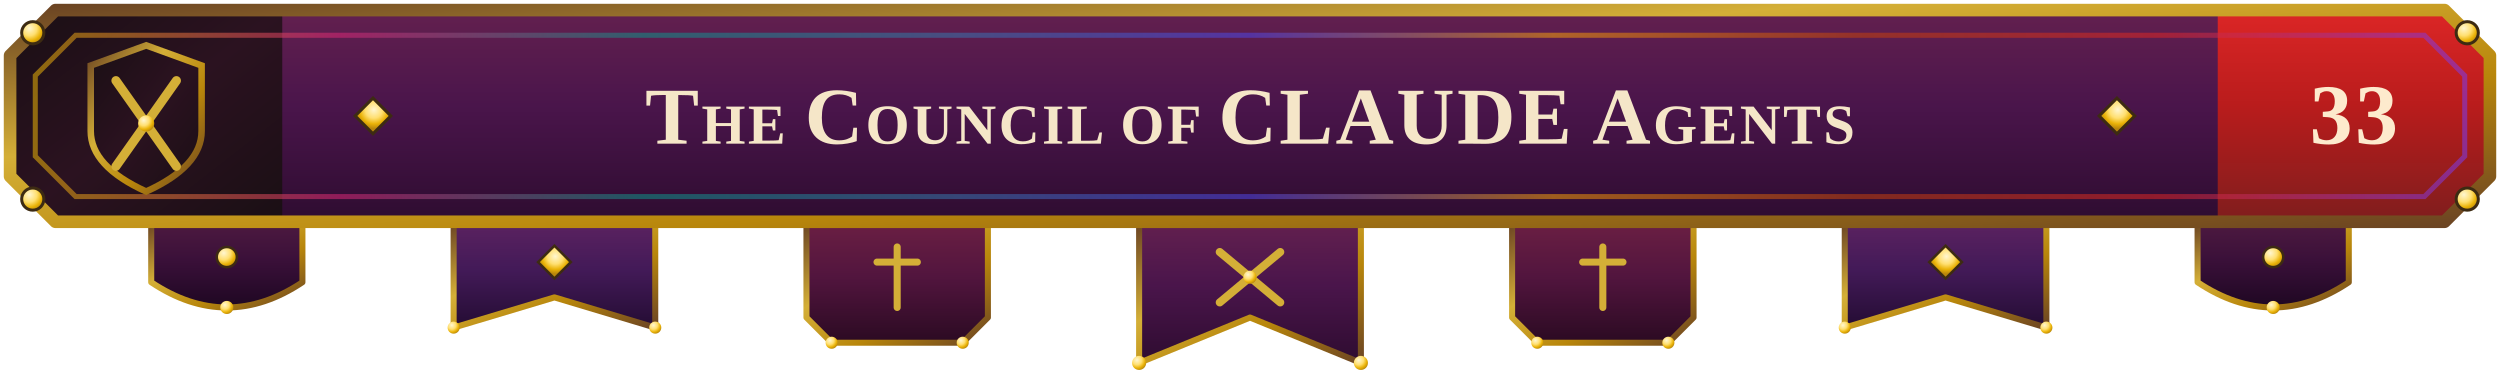
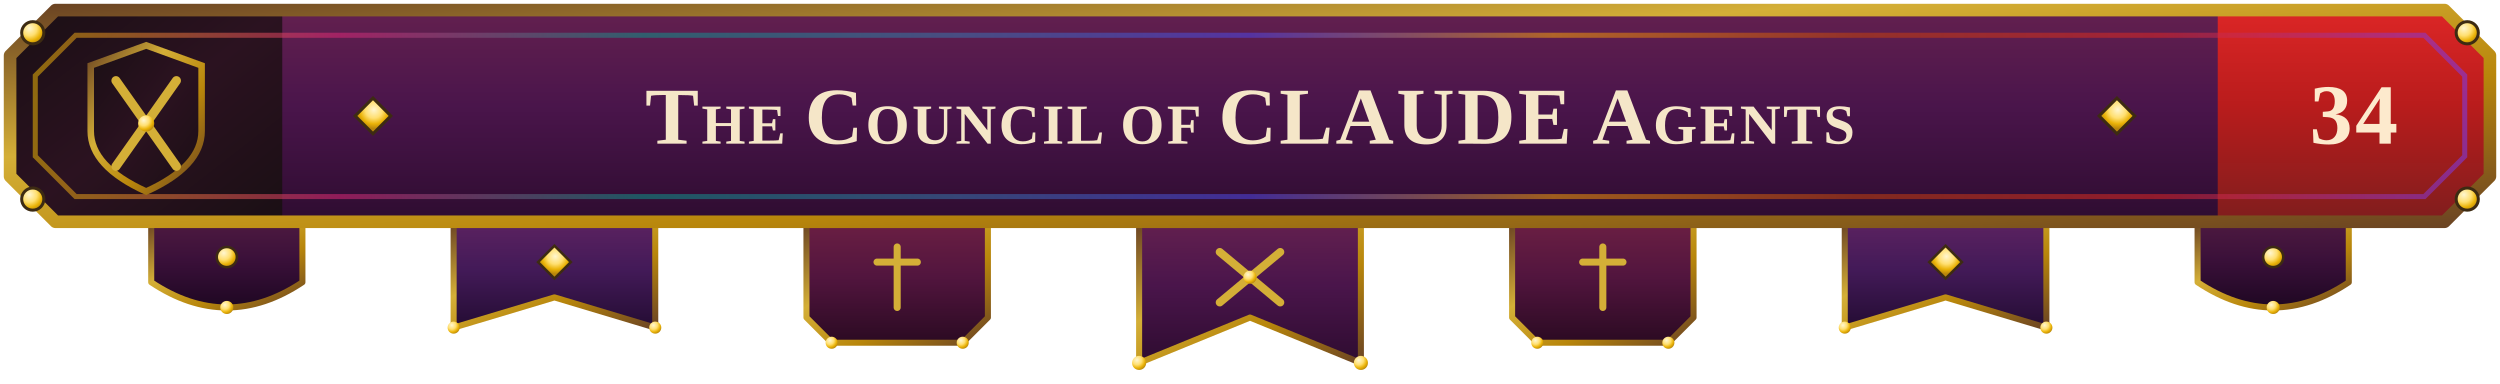
- <svg xmlns="http://www.w3.org/2000/svg" width="372" height="57" viewBox="0 0 496 76" role="img" aria-label="The Council of CLAUDE Agents: 33">
+ <svg xmlns="http://www.w3.org/2000/svg" width="372" height="57" viewBox="0 0 496 76" role="img" aria-label="The Council of CLAUDE Agents: 34">
  <defs>
    <linearGradient id="bdgBgGrad" x1="0%" y1="0%" x2="100%" y2="100%">
      <stop offset="0%" stop-color="#1a0f14" />
      <stop offset="50%" stop-color="#2b1220" />
      <stop offset="100%" stop-color="#1a0f14" />
    </linearGradient>
    <linearGradient id="bdgBronzeGrad" x1="0%" y1="0%" x2="100%" y2="100%">
      <stop offset="0%" stop-color="#6b4423" />
      <stop offset="35%" stop-color="#d4af37" />
      <stop offset="65%" stop-color="#b8860b" />
      <stop offset="100%" stop-color="#6b4423" />
    </linearGradient>
    <linearGradient id="bdgCouncilGrad" x1="0%" y1="0%" x2="100%" y2="0%">
      <stop offset="0%" stop-color="#eab308" />
      <stop offset="12.5%" stop-color="#db2777" />
      <stop offset="25%" stop-color="#0d9488" />
      <stop offset="37.5%" stop-color="#3776ab" />
      <stop offset="50%" stop-color="#4f46e5" />
      <stop offset="62.5%" stop-color="#f59e0b" />
      <stop offset="75%" stop-color="#c2410c" />
      <stop offset="87.5%" stop-color="#dc2626" />
      <stop offset="100%" stop-color="#7c3aed" />
    </linearGradient>
    <linearGradient id="bdgPlumGrad" x1="0%" y1="0%" x2="0%" y2="100%">
      <stop offset="0%" stop-color="#63204f" />
      <stop offset="45%" stop-color="#4a154b" />
      <stop offset="100%" stop-color="#2e0c30" />
    </linearGradient>
    <linearGradient id="bdgCountGrad" x1="0%" y1="0%" x2="0%" y2="100%">
      <stop offset="0%" stop-color="#dc2626" />
      <stop offset="45%" stop-color="#b91c1c" />
      <stop offset="100%" stop-color="#7f1d1d" />
    </linearGradient>
    <radialGradient id="bdgGemGrad" cx="35%" cy="30%" r="75%">
      <stop offset="0%" stop-color="#fff6d0" />
      <stop offset="45%" stop-color="#ffdf70" />
      <stop offset="75%" stop-color="#eab308" />
      <stop offset="100%" stop-color="#b8860b" />
    </radialGradient>
    <linearGradient id="penPlumDeep" x1="0%" y1="0%" x2="0%" y2="100%">
      <stop offset="0%" stop-color="#4e1a40" />
      <stop offset="45%" stop-color="#3a1039" />
      <stop offset="100%" stop-color="#1e0722" />
    </linearGradient>
    <linearGradient id="penPlumWarm" x1="0%" y1="0%" x2="0%" y2="100%">
      <stop offset="0%" stop-color="#6b1f43" />
      <stop offset="45%" stop-color="#52153e" />
      <stop offset="100%" stop-color="#2b0a22" />
    </linearGradient>
    <linearGradient id="penPlumCool" x1="0%" y1="0%" x2="0%" y2="100%">
      <stop offset="0%" stop-color="#5b2260" />
      <stop offset="45%" stop-color="#431a58" />
      <stop offset="100%" stop-color="#240c33" />
    </linearGradient>
  </defs>
  <path d="M 11 2 L 485 2 L 494 11 L 494 35 L 485 44 L 11 44 L 2 35 L 2 11 Z" fill="url(#bdgPlumGrad)" />
  <path d="M 11 2 L 56 2 L 56 44 L 11 44 L 2 35 L 2 11 Z" fill="url(#bdgBgGrad)" />
  <line x1="56" y1="3" x2="56" y2="43" stroke="url(#bdgBronzeGrad)" stroke-width="1.5" />
  <path d="M 440 2 L 485 2 L 494 11 L 494 35 L 485 44 L 440 44 Z" fill="url(#bdgCountGrad)" />
  <line x1="440" y1="3" x2="440" y2="43" stroke="url(#bdgBronzeGrad)" stroke-width="1.5" />
  <path d="M 15 7 L 481 7 L 489 15 L 489 31 L 481 39 L 15 39 L 7 31 L 7 15 Z" fill="none" stroke="url(#bdgCouncilGrad)" stroke-width="1" opacity="0.55" />
  <g stroke="url(#bdgBronzeGrad)" stroke-width="1.2" stroke-linejoin="round">
    <path d="M 30 44 L 60 44 L 60 56 Q 45 66 30 56 Z" fill="url(#penPlumDeep)" />
    <path d="M 90 44 L 130 44 L 130 65 L 110 59 L 90 65 Z" fill="url(#penPlumCool)" />
    <path d="M 160 44 L 196 44 L 196 63 L 191 68 L 165 68 L 160 63 Z" fill="url(#penPlumWarm)" />
    <path d="M 226 44 L 270 44 L 270 72 L 248 63 L 226 72 Z" fill="url(#bdgPlumGrad)" />
    <path d="M 300 44 L 336 44 L 336 63 L 331 68 L 305 68 L 300 63 Z" fill="url(#penPlumWarm)" />
    <path d="M 366 44 L 406 44 L 406 65 L 386 59 L 366 65 Z" fill="url(#penPlumCool)" />
    <path d="M 436 44 L 466 44 L 466 56 Q 451 66 436 56 Z" fill="url(#penPlumDeep)" />
  </g>
  <g fill="url(#bdgGemGrad)">
    <circle cx="45" cy="61" r="1.3" />
    <circle cx="451" cy="61" r="1.3" />
    <circle cx="90" cy="65" r="1.2" />
    <circle cx="130" cy="65" r="1.2" />
    <circle cx="366" cy="65" r="1.2" />
    <circle cx="406" cy="65" r="1.2" />
    <circle cx="165" cy="68" r="1.2" />
    <circle cx="191" cy="68" r="1.2" />
    <circle cx="305" cy="68" r="1.2" />
    <circle cx="331" cy="68" r="1.2" />
    <circle cx="226" cy="72" r="1.4" />
    <circle cx="270" cy="72" r="1.4" />
  </g>
  <g fill="url(#bdgGemGrad)" stroke="#3d2b12" stroke-width="0.5">
    <circle cx="45" cy="51" r="2" />
    <circle cx="451" cy="51" r="2" />
    <rect width="4.6" height="4.6" transform="translate(110,52) rotate(45) translate(-2.3,-2.3)" />
    <rect width="4.6" height="4.6" transform="translate(386,52) rotate(45) translate(-2.3,-2.3)" />
  </g>
  <g stroke="#d4af37" stroke-width="1.4" stroke-linecap="round">
    <line x1="178" y1="49" x2="178" y2="61" />
    <line x1="174" y1="52" x2="182" y2="52" />
    <line x1="318" y1="49" x2="318" y2="61" />
    <line x1="314" y1="52" x2="322" y2="52" />
  </g>
  <path d="M 242 50 L 254 60 M 254 50 L 242 60" stroke="#d4af37" stroke-width="1.6" stroke-linecap="round" />
  <circle cx="248" cy="55" r="1.3" fill="url(#bdgGemGrad)" />
  <path d="M 11 2 L 485 2 L 494 11 L 494 35 L 485 44 L 11 44 L 2 35 L 2 11 Z" fill="none" stroke="url(#bdgBronzeGrad)" stroke-width="2.5" stroke-linejoin="round" />
  <path d="M 29 9 L 40 13 L 40 26 Q 40 33 29 38 Q 18 33 18 26 L 18 13 Z" fill="url(#bdgBgGrad)" stroke="url(#bdgBronzeGrad)" stroke-width="1.3" />
  <path d="M 23 16 L 35 33 M 35 16 L 23 33" stroke="#d4af37" stroke-width="1.8" stroke-linecap="round" />
  <circle cx="29" cy="24.5" r="1.6" fill="url(#bdgGemGrad)" />
  <rect width="5" height="5" fill="url(#bdgGemGrad)" stroke="#3d2b12" stroke-width="0.6" transform="translate(74,23) rotate(45) translate(-2.5,-2.5)" />
  <rect width="5" height="5" fill="url(#bdgGemGrad)" stroke="#3d2b12" stroke-width="0.6" transform="translate(420,23) rotate(45) translate(-2.5,-2.5)" />
  <g fill="url(#bdgGemGrad)" stroke="#3d2b12" stroke-width="0.6">
    <circle cx="6.5" cy="6.5" r="2.2" />
    <circle cx="489.5" cy="6.5" r="2.2" />
    <circle cx="489.5" cy="39.5" r="2.2" />
    <circle cx="6.5" cy="39.5" r="2.2" />
  </g>
  <text x="248" y="28.5" text-anchor="middle" fill="#f5e6c8" font-family="Cinzel, Georgia, 'Times New Roman', serif" font-size="16" font-weight="700" letter-spacing="0.5" style="font-variant: small-caps">The Council of CLAUDE Agents</text>
-   <text x="467" y="28.5" text-anchor="middle" fill="#fdeacd" font-family="Cinzel, Georgia, 'Times New Roman', serif" font-size="17" font-weight="700" letter-spacing="0.5">33</text>
+   <text x="467" y="28.5" text-anchor="middle" fill="#fdeacd" font-family="Cinzel, Georgia, 'Times New Roman', serif" font-size="17" font-weight="700" letter-spacing="0.5">34</text>
</svg>
